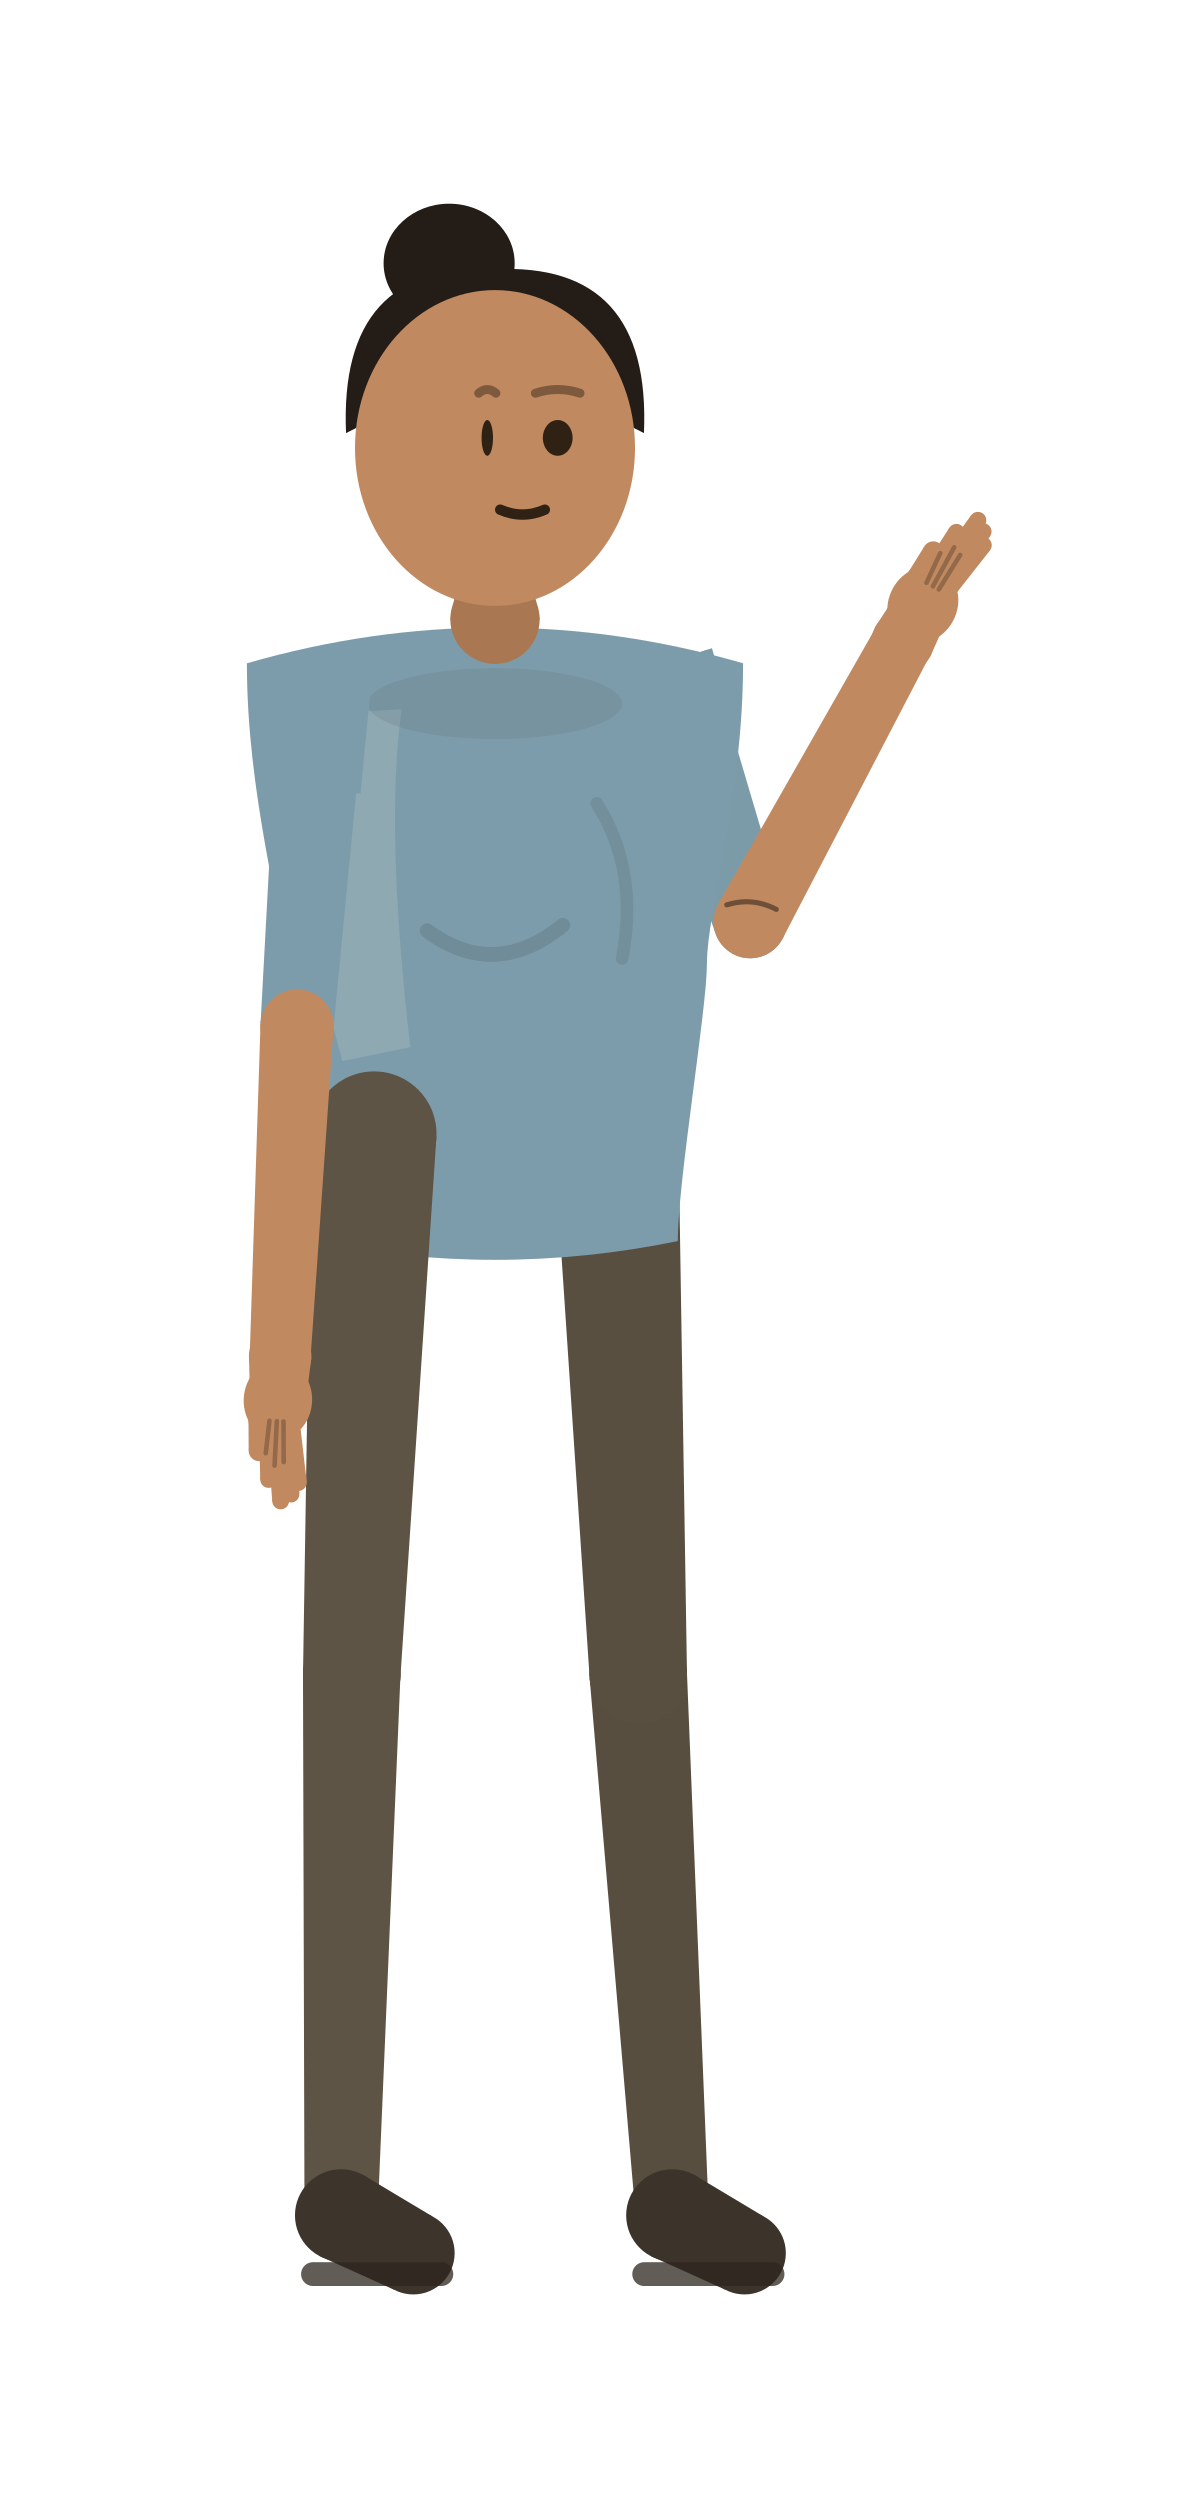
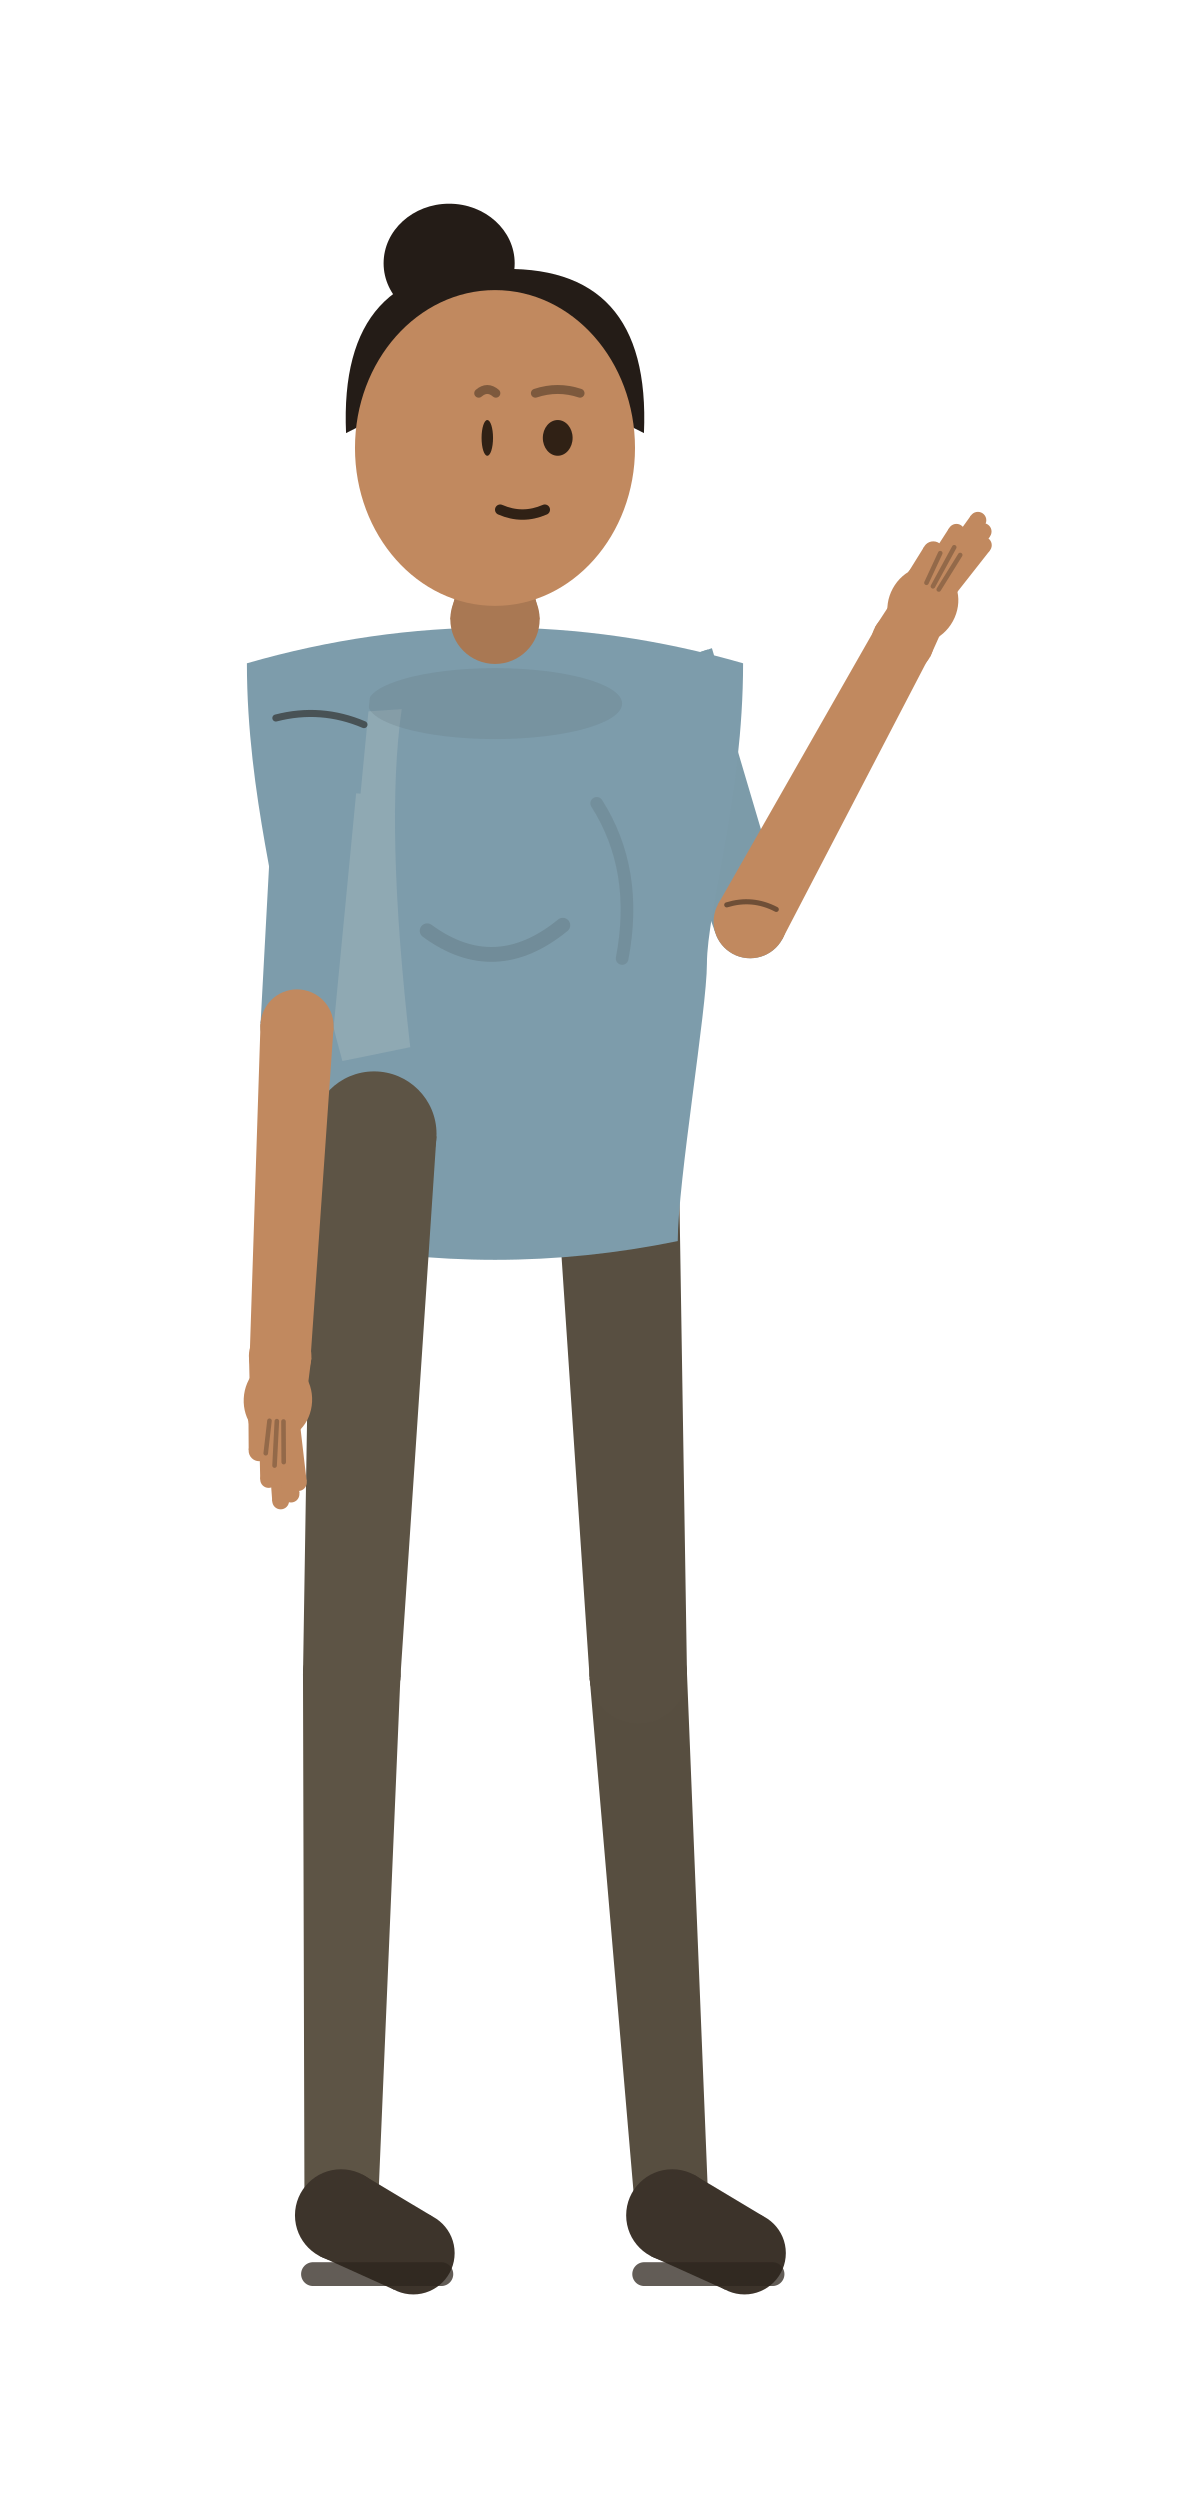
<svg xmlns="http://www.w3.org/2000/svg" class="nex-paperbook-figure" viewBox="-219.33 -502.4 527.31 1107.74" role="img" aria-label="Paperbook character">
  <g class="pb-figure" data-view-axis="three-quarter-right">
    <g class="pb-limb" fill="#574e40">
      <path d="M 41.93 241.03 L 62.36 480.21 L 94.7 478.18 L 85.04 238.32 Z" />
      <circle cx="63.48" cy="239.67" r="21.6" />
      <circle cx="78.53" cy="479.2" r="16.2" />
    </g>
    <g class="pb-limb" fill="#584f41">
      <path d="M 25.93 1.14 L 41.9 240.56 L 85.06 238.78 L 81.24 -1.14 Z" />
      <circle cx="53.58" cy="0" r="27.67" />
      <circle cx="63.48" cy="239.67" r="21.6" />
    </g>
    <g class="pb-foot" fill="#3c332a">
      <path d="M 69.07 497.28 L 102.06 512.17 L 119.03 479.7 L 87.99 461.11 Z" />
      <circle cx="78.53" cy="479.2" r="20.41" />
      <circle cx="110.55" cy="495.94" r="18.32" />
    </g>
    <g class="pb-foot" fill="#2e261e">
      <path d="M 66.11 505.25 L 122.97 505.25" stroke="#2e261e" stroke-width="10.56" stroke-linecap="round" fill="none" opacity="0.75" />
    </g>
    <g class="pb-limb" fill="#7c9ba9">
      <path d="M 57.04 -202.42 L 97.67 -88.97 L 128.47 -99.04 L 94.26 -214.58 Z" />
      <circle cx="113.07" cy="-94" r="16.2" />
    </g>
    <g class="pb-sleeve" fill="#7c9ba9">
      <path d="M 55.18 -201.81 L 69.4 -162.1 L 108.1 -174.75 L 96.12 -215.19 Z" />
+     </g>
+     <g class="pb-detail" fill="none">
+       <path d="M 100.24 -196.26 Q 79.57 -196.51 63.03 -184.1" stroke="#485255" stroke-width="3.13" stroke-linecap="round" />
    </g>
    <g class="pb-top" fill="#7d9cab">
      <path d="M -109.93 -208.5 Q 0 -240.18 109.93 -208.5 C 109.93 -149.1 93.9 -99 93.9 -75.24 C 93.9 -55.44 80.98 21.38 80.98 47.52 Q 0 64.15 -80.98 47.52 C -80.98 21.38 -93.9 -55.44 -93.9 -75.24 C -93.9 -99 -109.93 -149.1 -109.93 -208.5 Z" />
    </g>
    <g class="pb-fold" fill="#a1b5bb">
      <path d="M -78.87 -185.72 Q -90.14 -112.07 -67.61 -32.27 L -37.56 -38.41 Q -48.83 -136.62 -41.32 -188.18 Z" opacity="0.5" />
    </g>
    <g class="pb-fold" fill="none">
      <path d="M -30.05 -89.97 Q 0 -67.87 30.05 -92.43" fill="none" stroke="#60747c" stroke-width="6.57" stroke-linecap="round" opacity="0.4" />
    </g>
    <g class="pb-fold" fill="none">
      <path d="M 45.07 -146.44 Q 63.85 -116.98 56.34 -77.7" fill="none" stroke="#60747c" stroke-width="5.63" stroke-linecap="round" opacity="0.32" />
    </g>
    <g class="pb-fold" fill="#60747c">
      <ellipse cx="0" cy="-190.63" rx="56.34" ry="15.73" opacity="0.22" />
    </g>
    <g class="pb-neck" fill="#a97853">
      <path d="M -16.5 -244.5 L -19.8 -228 L 19.8 -228 L 16.5 -244.5 Z" />
      <circle cx="0" cy="-244.5" r="16.5" />
      <circle cx="0" cy="-228" r="19.8" />
    </g>
    <g class="pb-hair" fill="#241c17">
      <path d="M -66 -310.5 Q -69.3 -386.4 0 -383.1 Q 69.3 -386.4 66 -310.5 Q 0 -344.82 -66 -310.5 Z" />
      <ellipse cx="-20.32" cy="-385.74" rx="29.04" ry="26.4" />
    </g>
    <g class="pb-head" fill="#c1895f">
      <ellipse cx="0" cy="-303.9" rx="62.04" ry="69.96" />
    </g>
    <g class="pb-face">
      <path d="M 17.89 -328.17 Q 27.79 -331.47 37.69 -328.17" fill="none" stroke="#7d593d" stroke-width="3.96" stroke-linecap="round" />
      <path d="M -7.22 -328.17 Q -3.41 -331.47 0.39 -328.17" fill="none" stroke="#7d593d" stroke-width="3.96" stroke-linecap="round" />
      <ellipse cx="27.79" cy="-308.37" rx="6.6" ry="7.92" fill="#302115" />
      <ellipse cx="-3.41" cy="-308.37" rx="2.54" ry="7.92" fill="#302115" />
      <path d="M 2.31 -276.56 Q 12.19 -272.25 22.07 -276.56" fill="none" stroke="#302115" stroke-width="4.62" stroke-linecap="round" />
    </g>
    <g class="pb-limb" fill="#5d5445">
      <path d="M -81.24 -1.14 L -85.06 238.78 L -41.9 240.56 L -25.93 1.14 Z" />
      <circle cx="-53.58" cy="0" r="27.67" />
      <circle cx="-63.48" cy="239.67" r="21.6" />
    </g>
    <g class="pb-limb" fill="#5d5445">
      <path d="M -85.08 239.24 L -84.41 478.88 L -52.02 479.52 L -41.89 240.1 Z" />
      <circle cx="-63.48" cy="239.67" r="21.6" />
      <circle cx="-68.22" cy="479.2" r="16.2" />
    </g>
    <g class="pb-limb" fill="#7d9cab">
      <path d="M -95.17 -209.97 L -103.87 -49.02 L -71.56 -46.59 L -56.13 -207.03 Z" />
      <circle cx="-87.72" cy="-47.81" r="16.2" />
    </g>
    <g class="pb-sleeve" fill="#7d9cab">
      <path d="M -97.12 -210.11 L -100.17 -153.78 L -59.57 -150.73 L -54.18 -206.89 Z" />
+     </g>
+     <g class="pb-detail" fill="none">
+       <path d="M -58.06 -181.32 Q -77.08 -189.43 -97.1 -184.25" stroke="#485255" stroke-width="3.13" stroke-linecap="round" />
    </g>
    <g class="pb-limb" fill="#c1895f">
      <path d="M 127.3 -86.25 L 192.44 -211.43 L 168.73 -224.35 L 98.85 -101.75 Z" />
      <circle cx="113.07" cy="-94" r="16.2" />
      <circle cx="180.58" cy="-217.89" r="13.5" />
    </g>
    <g class="pb-detail" fill="none">
      <path d="M 102.69 -101.46 Q 114.08 -104.97 124.63 -99.45" fill="none" stroke="#6f4f37" stroke-width="2.27" stroke-linecap="round" />
    </g>
    <g class="pb-foot" fill="#3d342b">
      <path d="M -77.68 497.28 L -44.69 512.17 L -27.71 479.7 L -58.76 461.11 Z" />
      <circle cx="-68.22" cy="479.2" r="20.41" />
      <circle cx="-36.2" cy="495.94" r="18.32" />
    </g>
    <g class="pb-foot" fill="#2e261e">
      <path d="M -80.64 505.25 L -23.78 505.25" stroke="#2e261e" stroke-width="10.56" stroke-linecap="round" fill="none" opacity="0.75" />
    </g>
    <g class="pb-limb" fill="#c1895f">
      <path d="M -103.9 -48.63 L -108.67 97.79 L -81.71 99.17 L -71.54 -46.98 Z" />
      <circle cx="-87.72" cy="-47.81" r="16.2" />
      <circle cx="-95.19" cy="98.48" r="13.5" />
    </g>
    <g class="pb-hand" fill="#c1895f">
      <path d="M 192.74 -211.26 L 200.47 -228.48 L 178.7 -240.34 L 168.42 -224.52 Z" />
      <circle cx="180.58" cy="-217.89" r="13.85" />
      <circle cx="189.58" cy="-234.41" r="12.39" />
      <ellipse cx="189.58" cy="-234.41" rx="17.5" ry="15.16" transform="rotate(-61.41 189.58 -234.41)" />
      <path d="M 193.31 -243.2 L 198.37 -255.74 L 190.05 -259.97 L 182.91 -248.48 Z" />
      <circle cx="188.11" cy="-245.84" r="5.83" />
      <circle cx="194.21" cy="-257.86" r="4.67" />
      <path d="M 195.19 -241.79 L 207.66 -264.63 L 201.25 -268.45 L 187.16 -246.55 Z" />
      <circle cx="191.18" cy="-244.17" r="4.67" />
      <circle cx="204.46" cy="-266.54" r="3.73" />
      <path d="M 197.9 -239.98 L 217.05 -269.77 L 210.88 -273.97 L 190.19 -245.23 Z" />
      <circle cx="194.05" cy="-242.6" r="4.67" />
      <circle cx="213.97" cy="-271.87" r="3.73" />
      <path d="M 200.34 -238.36 L 219.25 -264.61 L 213.32 -269.15 L 192.93 -244.03 Z" />
      <circle cx="196.63" cy="-241.2" r="4.67" />
      <circle cx="216.29" cy="-266.88" r="3.73" />
      <path d="M 202.4 -236.99 L 219.24 -258.42 L 213.53 -263.23 L 195.27 -243 Z" />
      <circle cx="198.84" cy="-240" r="4.67" />
      <circle cx="216.38" cy="-260.83" r="3.73" />
    </g>
    <g class="pb-detail" fill="none">
      <path d="M 191.18 -244.17 L 197.29 -257.3" fill="none" stroke="#664933" stroke-width="2.04" stroke-linecap="round" opacity="0.5" />
      <path d="M 194.05 -242.6 L 203.48 -259.91" fill="none" stroke="#664933" stroke-width="2.04" stroke-linecap="round" opacity="0.5" />
      <path d="M 196.63 -241.2 L 206.13 -256.49" fill="none" stroke="#664933" stroke-width="2.04" stroke-linecap="round" opacity="0.5" />
    </g>
    <g class="pb-hand" fill="#c1895f">
      <path d="M -109.02 97.77 L -108.56 117.35 L -83.81 118.61 L -81.36 99.18 Z" />
      <circle cx="-95.19" cy="98.48" r="13.85" />
      <circle cx="-96.19" cy="117.98" r="12.39" />
      <ellipse cx="-96.19" cy="117.98" rx="17.5" ry="15.16" transform="rotate(92.92 -96.19 117.98)" />
      <path d="M -109.23 126.49 L -109.14 140.02 L -99.84 140.76 L -97.6 127.42 Z" />
      <circle cx="-103.41" cy="126.96" r="5.83" />
      <circle cx="-104.49" cy="140.39" r="4.67" />
      <path d="M -104.59 127.07 L -104.03 153.09 L -96.57 153.2 L -95.26 127.2 Z" />
      <circle cx="-99.93" cy="127.13" r="4.67" />
      <circle cx="-100.3" cy="153.15" r="3.73" />
      <path d="M -101.32 127.52 L -98.7 162.84 L -91.24 162.48 L -92 127.08 Z" />
      <circle cx="-96.66" cy="127.3" r="4.67" />
      <circle cx="-94.97" cy="162.66" r="3.73" />
      <path d="M -98.36 127.93 L -94.1 160.01 L -86.68 159.24 L -89.08 126.97 Z" />
      <circle cx="-93.72" cy="127.45" r="4.67" />
      <circle cx="-90.39" cy="159.62" r="3.73" />
      <path d="M -95.83 128.28 L -90.84 155.07 L -83.45 153.96 L -86.6 126.88 Z" />
      <circle cx="-91.22" cy="127.58" r="4.67" />
      <circle cx="-87.14" cy="154.51" r="3.73" />
    </g>
    <g class="pb-detail" fill="none">
      <path d="M -99.93 127.13 L -101.58 141.53" fill="none" stroke="#664933" stroke-width="2.04" stroke-linecap="round" opacity="0.5" />
      <path d="M -96.66 127.3 L -97.67 146.99" fill="none" stroke="#664933" stroke-width="2.04" stroke-linecap="round" opacity="0.5" />
      <path d="M -93.72 127.45 L -93.62 145.46" fill="none" stroke="#664933" stroke-width="2.04" stroke-linecap="round" opacity="0.5" />
    </g>
  </g>
</svg>
